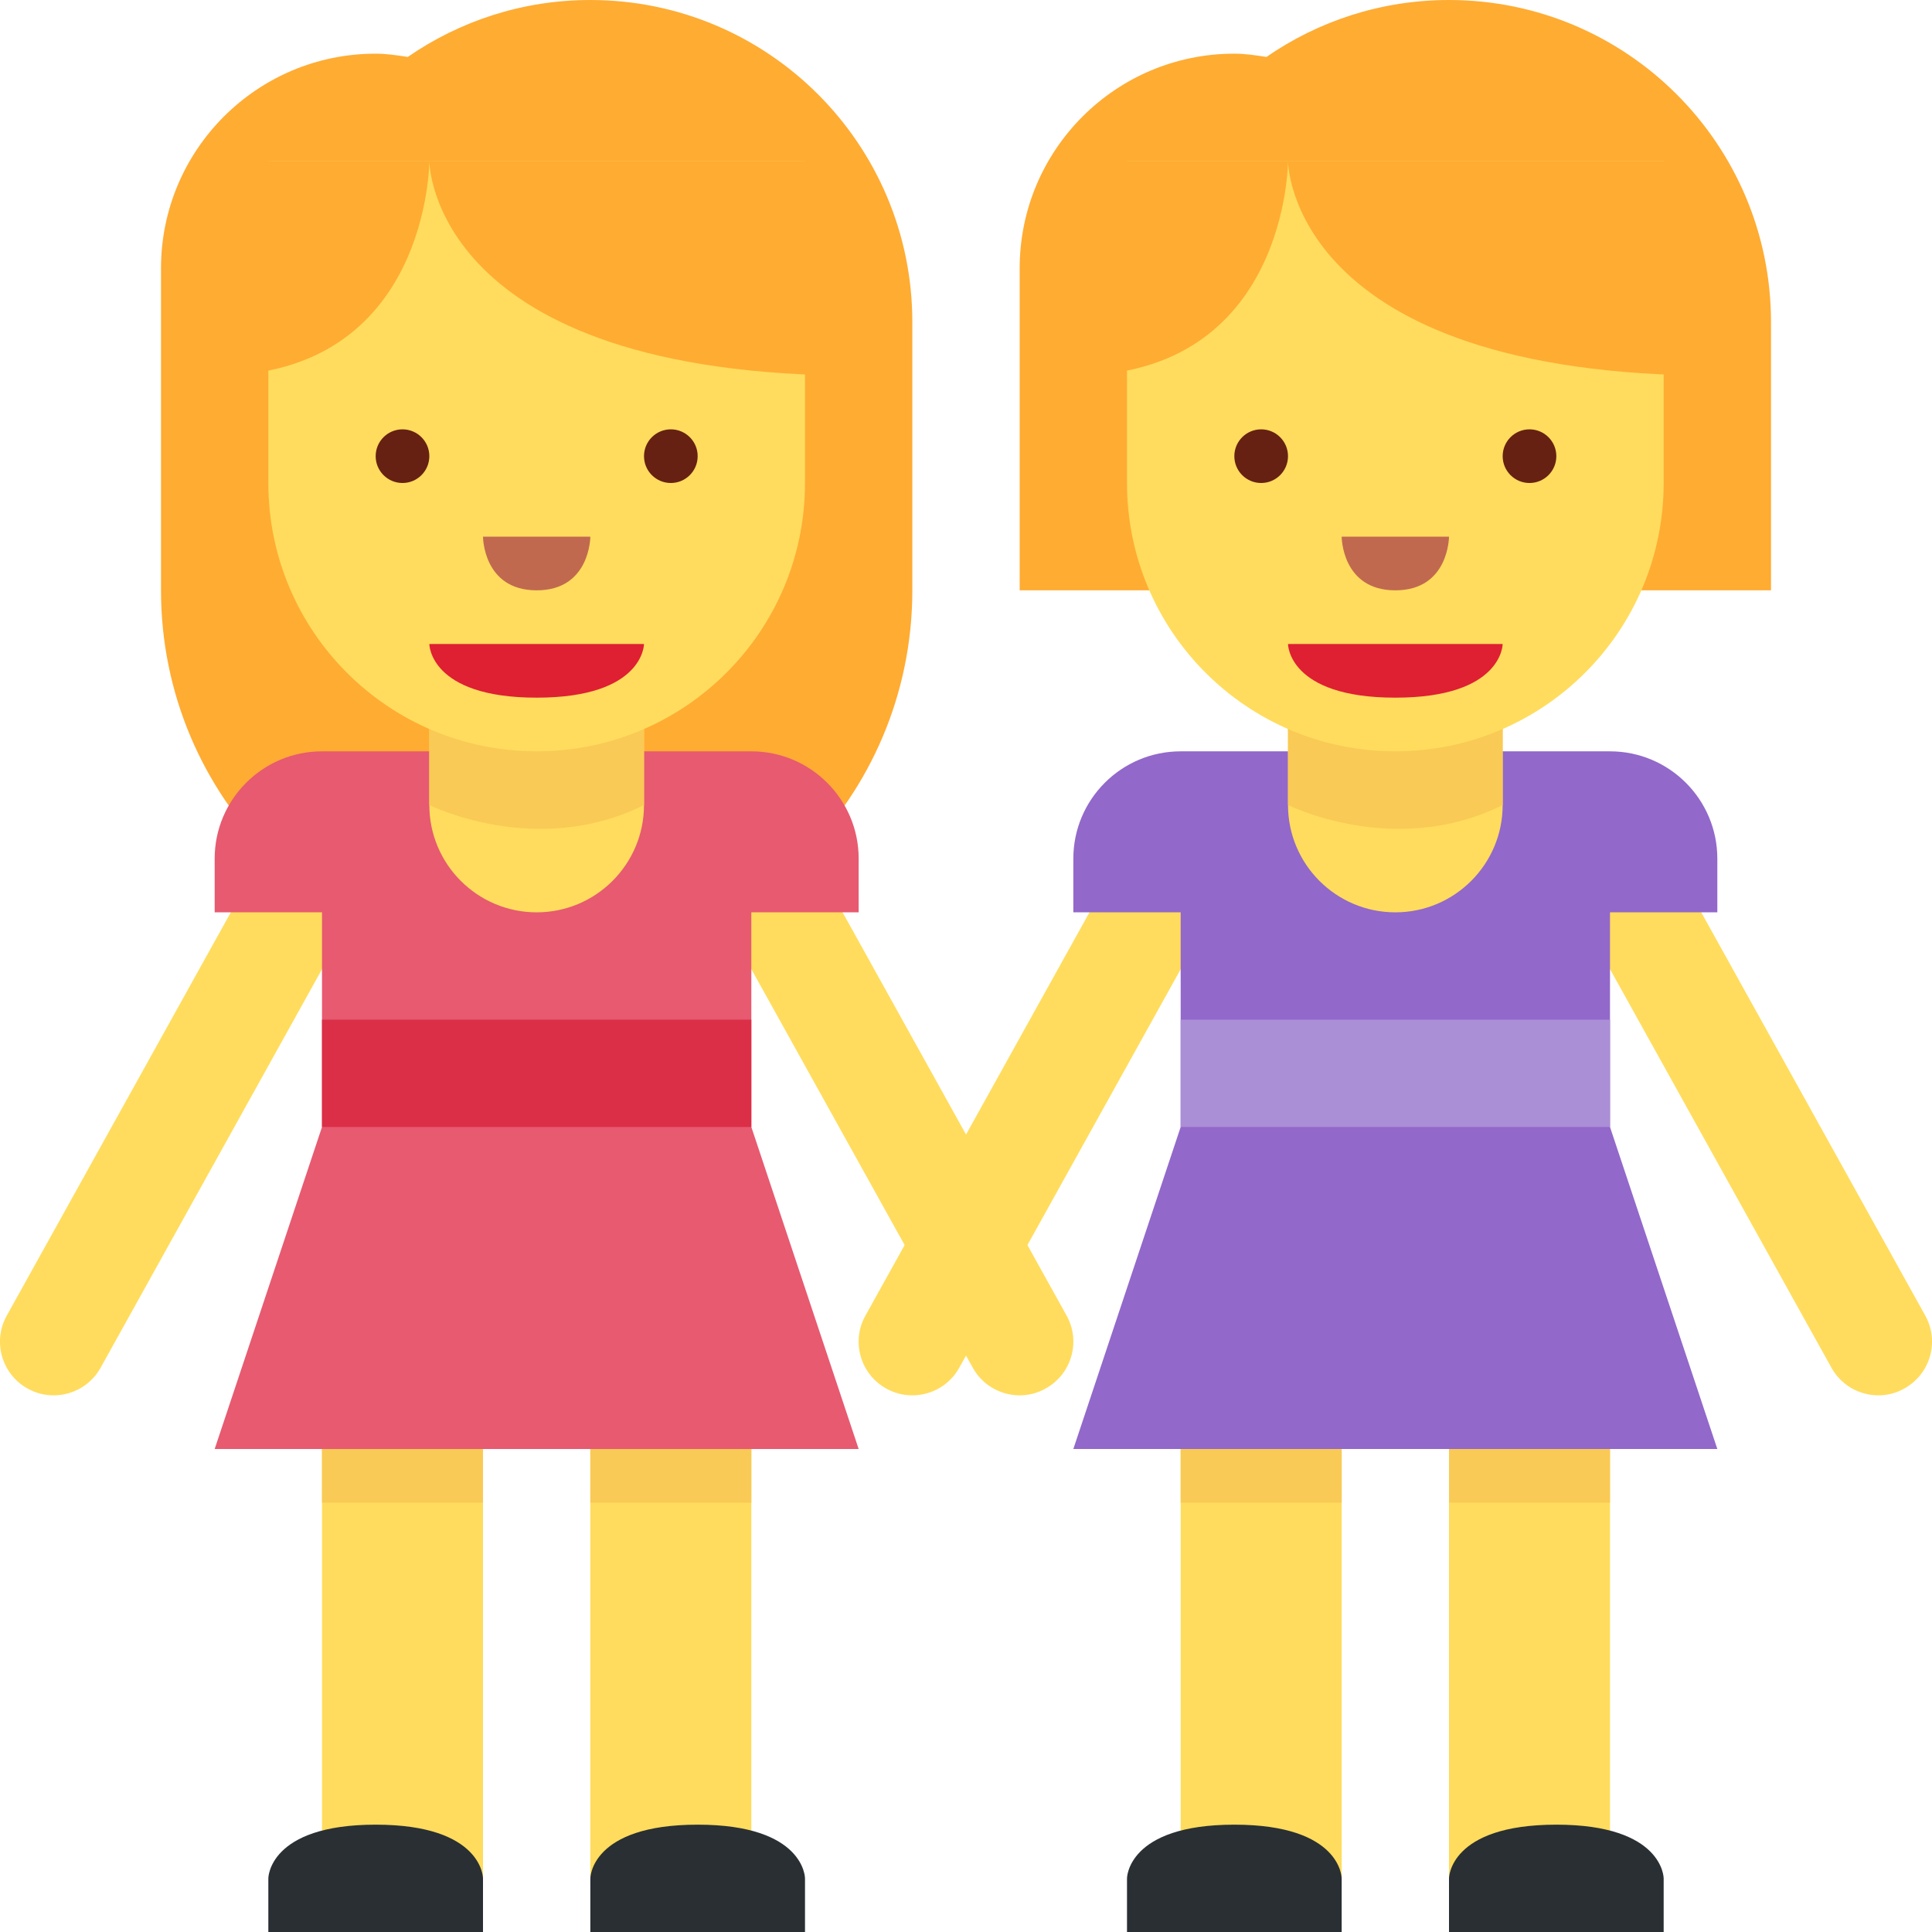
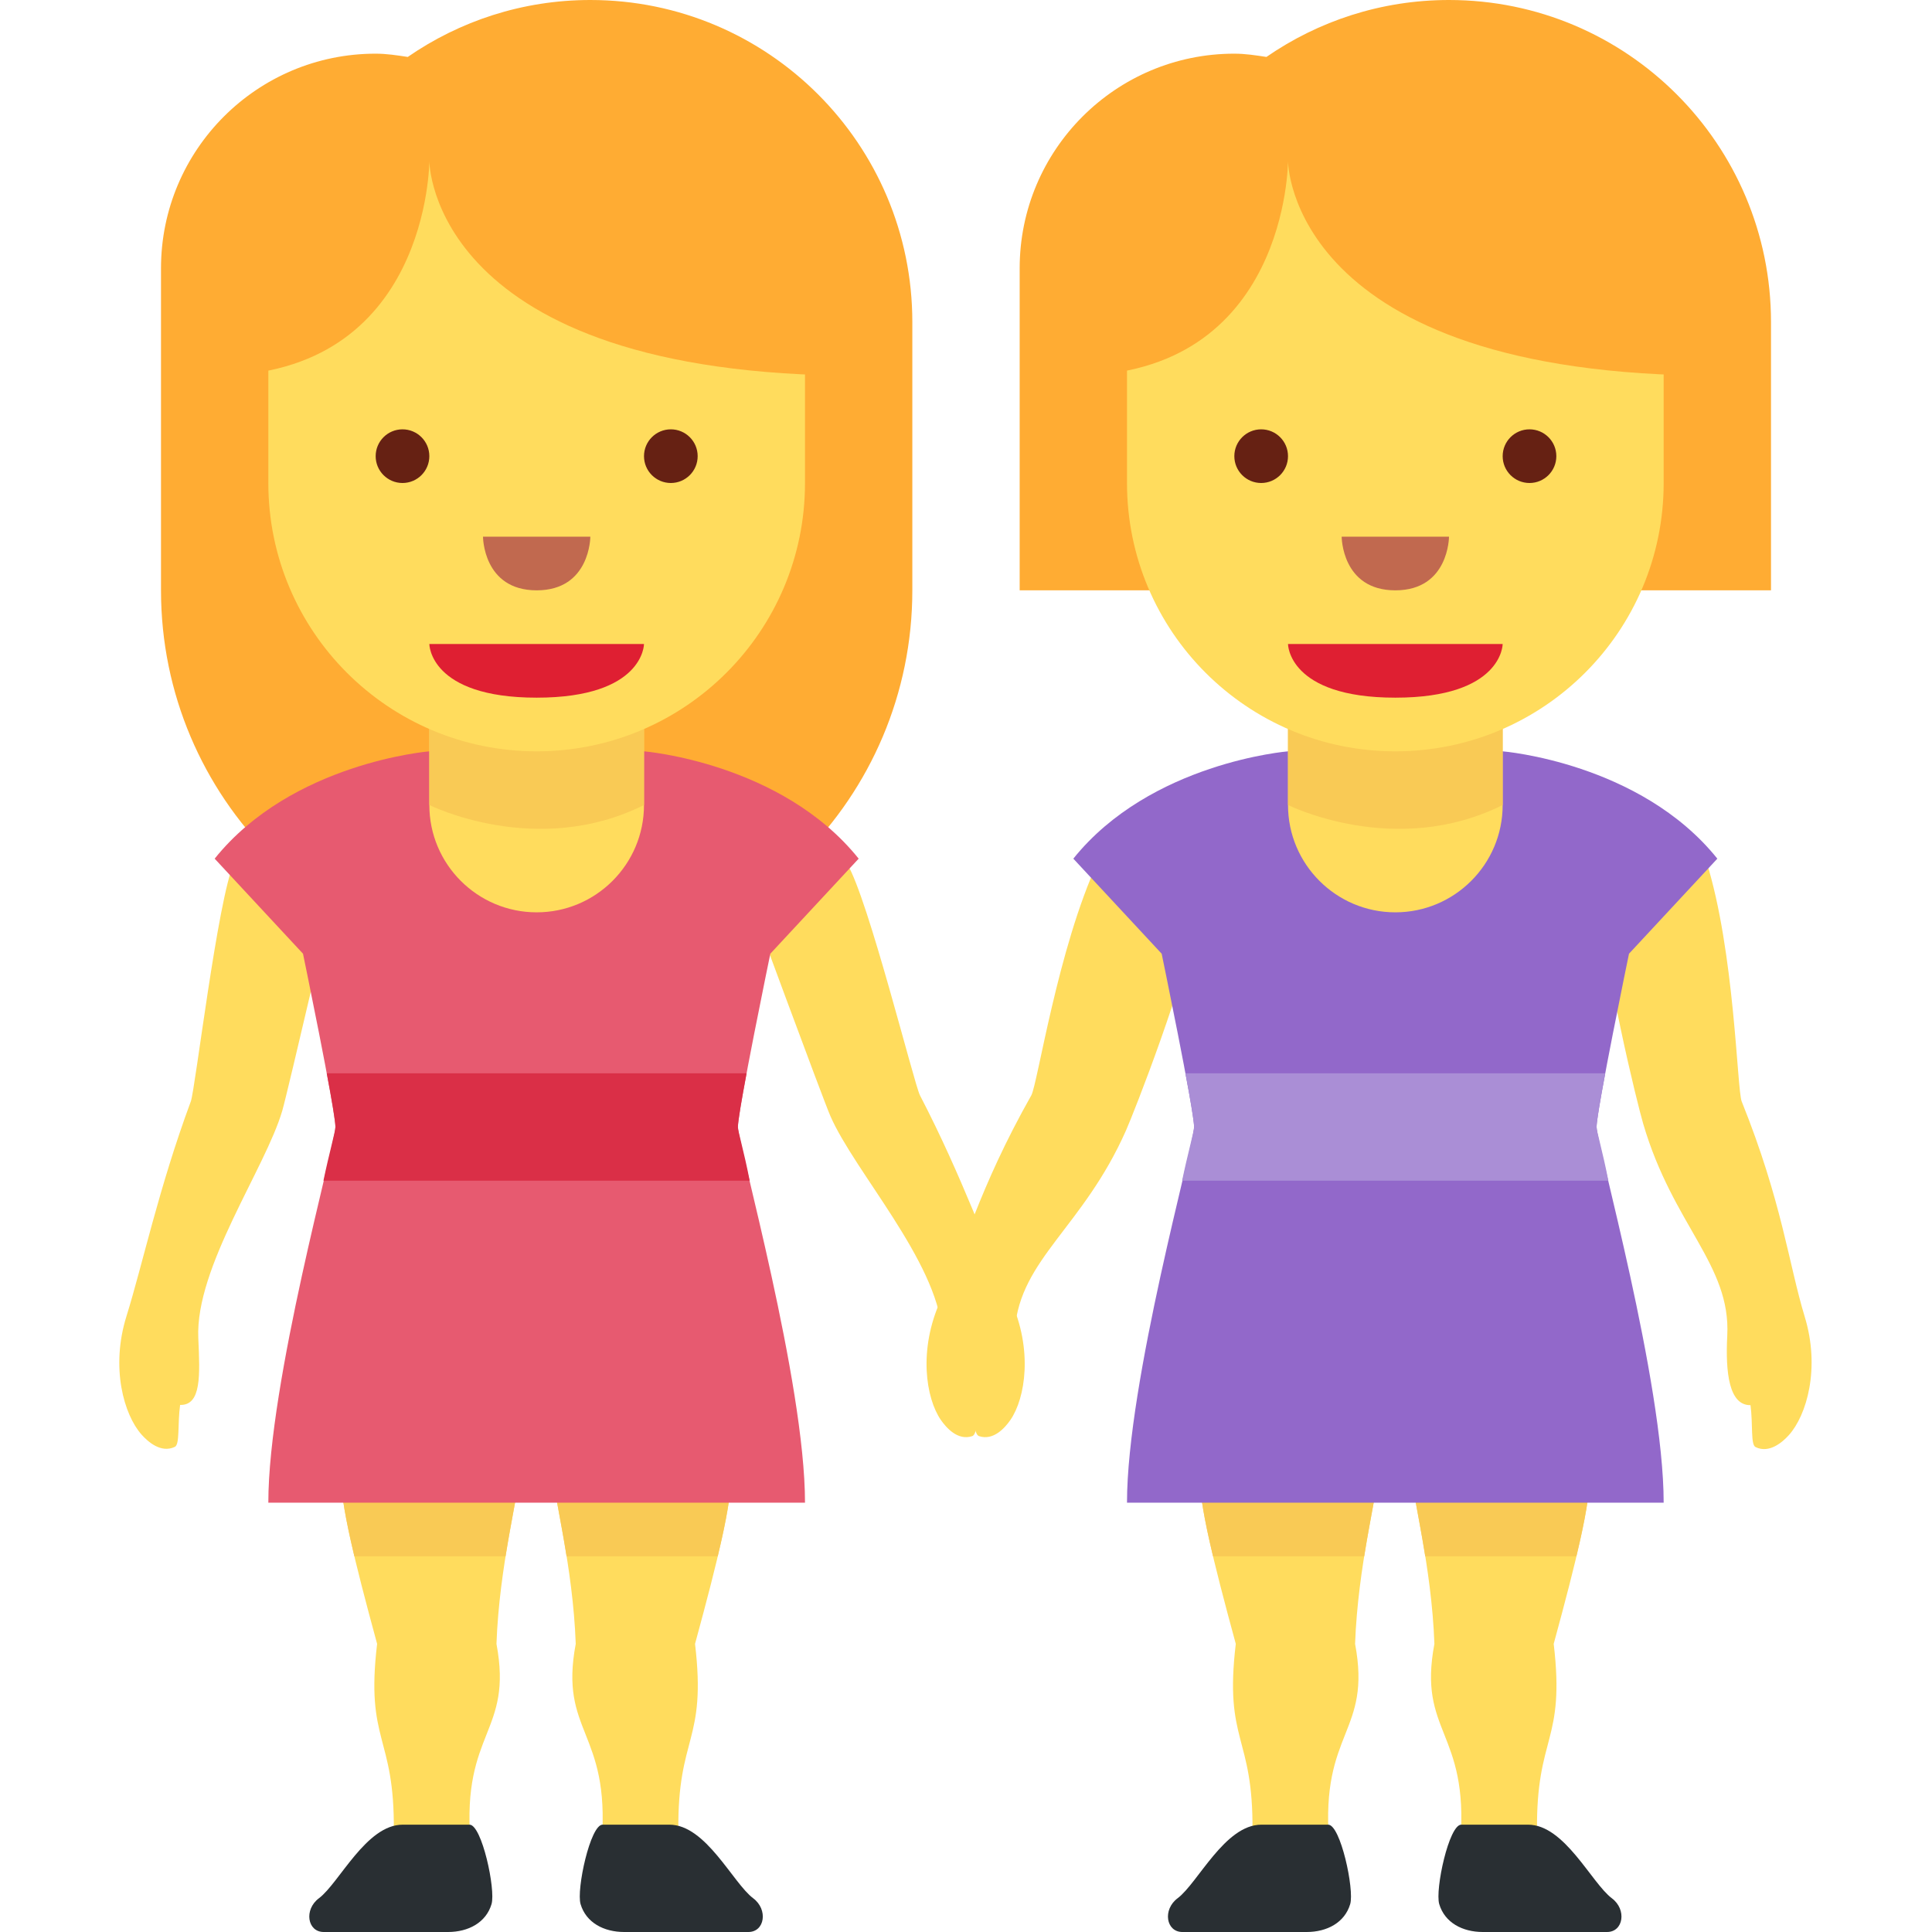
<svg xmlns="http://www.w3.org/2000/svg" viewBox="0 0 36 36">
  <path fill="#FFAC33" d="M11 0C9.736 0 8.565.393 7.598 1.061 7.401 1.031 7.205 1 7 1 4.791 1 3 2.791 3 5v6c0 3.866 3.134 7 7 7s7-3.134 7-7V6.001C17 2.687 14.314 0 11 0z" />
-   <path fill="#FFDC5D" d="M6 27h3v8H6zm5 0h3v8h-3z" />
-   <path fill="#F9CA55" d="M6 27h3v1H6zm5 0h3v1h-3z" />
-   <path fill="#292F33" d="M5 36v-1s0-1 2-1 2 1 2 1v1H5zm6 0v-1s0-1 2-1 2 1 2 1v1h-4z" />
-   <path fill="#FFDC5D" d="M.999 26c-.164 0-.331-.04-.485-.126-.482-.269-.657-.877-.388-1.359l5-9c.268-.483.876-.657 1.36-.388.482.268.657.877.388 1.36l-5 9c-.183.328-.523.513-.875.513zm18.002 0c-.352 0-.692-.185-.875-.515l-5-9c-.269-.483-.094-1.092.388-1.36.483-.269 1.092-.094 1.36.388l5 9c.269.483.095 1.091-.389 1.359-.153.088-.32.128-.484.128z" />
-   <path fill="#E75A70" d="M4 27h12l-2-6v-4h2v-1c0-1.104-.896-2-2-2H6c-1.104 0-2 .896-2 2v1h2v4l-2 6z" />
-   <path fill="#DA2F47" d="M6 19h8v2H6z" />
+   <path fill="#FFDC5D" d="M11.213 34.309c-.052.682 1.849.953 2.129.791.299-.173-.698-.623-.702-.977-.019-1.797.53-1.648.311-3.492.443-1.625.672-2.592.672-3.131 0-1.25-3.312-.766-3.312 0 0 .344.365 1.681.417 3.131-.313 1.659.641 1.615.485 3.678zm-2.448 0c.052.682-1.849.953-2.129.791-.299-.173.698-.623.702-.977.019-1.797-.53-1.648-.311-3.492-.443-1.625-.672-2.592-.672-3.131 0-1.25 3.313-.766 3.313 0 0 .344-.365 1.681-.417 3.131.311 1.659-.642 1.615-.486 3.678z" />
+   <path fill="#F9CA55" d="M10.311 27.5c0 .206.13.771.246 1.5h2.817c.164-.689.249-1.175.249-1.5 0-1.25-3.312-.766-3.312 0zm-3.957 0c0 .325.085.811.249 1.5H9.42c.116-.729.247-1.294.247-1.5 0-.766-3.313-1.25-3.313 0z" />
+   <path fill="#FFDC5D" d="M3.258 26.96c-.258.124-.503-.097-.619-.227-.328-.367-.583-1.246-.282-2.209.303-.973.6-2.384 1.199-4.002.081-.22.499-3.764.805-4.445.197-.437 1.28-.896 1.81-.807.529.089.246.651.105 1.13 0 0-.916 3.953-1.016 4.296-.316 1.079-1.624 2.918-1.565 4.237.031.692.06 1.255-.339 1.246-.049.362-.003.735-.098.781zm14.984-.2c.271.091.487-.159.586-.302.279-.405.422-1.309.004-2.227-.423-.927-.894-2.29-1.69-3.821-.108-.208-.966-3.672-1.355-4.309-.25-.409-1.382-.729-1.897-.574-.513.154-.162.676.037 1.134 0 0 1.403 3.807 1.546 4.135.449 1.031 1.977 2.691 2.082 4.008.056.69.097 1.253.492 1.194.094.353.095.729.195.762z" />
+   <path fill="#292F33" d="M13.945 36c.305 0 .372-.418.089-.629-.379-.285-.88-1.371-1.561-1.371h-1.245c-.229 0-.49 1.209-.41 1.48.102.345.433.52.812.52h2.315zm-7.913 0c-.305 0-.372-.418-.089-.629.379-.285.88-1.371 1.561-1.371h1.245c.229 0 .49 1.209.41 1.48-.102.345-.433.52-.811.52H6.032z" />
+   <path fill="#E75A70" d="M14.354 17.771L16 16c-1.438-1.792-4-2-4-2H8s-2.562.208-4 2l1.646 1.771S6.25 20.688 6.25 21 5 25.75 5 28h10c0-2.25-1.25-6.688-1.25-7s.604-3.229.604-3.229z" />
+   <path fill="#DA2F47" d="M13.75 21c0-.106.07-.512.161-1H6.089c.092.488.161.894.161 1 0 .083-.122.509-.223 1h7.942c-.108-.558-.219-.917-.219-1z" />
  <path fill="#FFDC5D" d="M8 11v4c0 1.104.896 2 2 2s2-.896 2-2v-4H8z" />
  <path fill="#F9CA55" d="M12 11l-4 .019V15s2 1 4 0v-4z" />
  <path fill="#FFDC5D" d="M15 3H5v6c0 2.762 2.238 5 5 5s5-2.237 5-5V3z" />
-   <path fill="#FFAC33" d="M8 3s0 4 8 4V3H8zm0 0s0 4-4 4V3h4z" />
+   <path fill="#FFAC33" d="M15 2H5L4 7c4 0 4-4 4-4s0 4 8 4l-1-5z" />
  <path fill="#DF1F32" d="M12 12H8s0 1 2 1 2-1 2-1z" />
  <circle fill="#662113" cx="7.5" cy="8.5" r=".5" />
  <circle fill="#662113" cx="12.5" cy="8.5" r=".5" />
  <path fill="#C1694F" d="M9 10h2s0 1-1 1-1-1-1-1z" />
-   <path fill="#FFAC33" d="M33 6.001C33 2.687 30.313 0 27 0c-1.264 0-2.435.393-3.402 1.061C23.401 1.031 23.205 1 23 1c-2.209 0-4 1.791-4 4v6h4.685c.949.631 2.088 1 3.315 1 1.226 0 2.364-.369 3.315-1H33V6.001z" />
-   <path fill="#FFDC5D" d="M22 27h3v8h-3zm5 0h3v8h-3z" />
-   <path fill="#F9CA55" d="M22 27h3v1h-3zm5 0h3v1h-3z" />
-   <path fill="#292F33" d="M21 36v-1s0-1 2-1 2 1 2 1v1h-4zm6 0v-1s0-1 2-1 2 1 2 1v1h-4z" />
-   <path fill="#FFDC5D" d="M16.999 26c-.164 0-.331-.04-.485-.126-.483-.269-.657-.877-.388-1.359l5-9c.268-.483.878-.657 1.359-.388.483.268.657.877.389 1.36l-5 9c-.183.328-.523.513-.875.513zm18.002 0c-.352 0-.692-.185-.875-.515l-5-9c-.269-.483-.095-1.092.389-1.36.483-.269 1.092-.094 1.359.388l5 9c.269.483.095 1.091-.389 1.359-.153.088-.32.128-.484.128z" />
-   <path fill="#9268CA" d="M32 17v-1c0-1.104-.896-2-2-2h-8c-1.104 0-2 .896-2 2v1h2v4l-2 6h12l-2-6v-4h2z" />
-   <path fill="#AA8ED6" d="M22 19h8v2h-8z" />
+   <path fill="#FFAC33" d="M33 6.001C33 2.687 30.313 0 27 0c-1.264 0-2.435.393-3.402 1.061C23.401 1.031 23.205 1 23 1c-2.209 0-4 1.791-4 4v6h14V6.001z" />
+   <path fill="#FFDC5D" d="M27.213 34.309c-.052.682 1.849.953 2.129.791.299-.173-.698-.623-.702-.977-.019-1.797.53-1.648.311-3.492.443-1.625.672-2.592.672-3.131 0-1.25-3.312-.766-3.312 0 0 .344.365 1.681.417 3.131-.313 1.659.641 1.615.485 3.678zm-2.448 0c.052.682-1.849.953-2.129.791-.299-.173.698-.623.702-.977.019-1.797-.53-1.648-.311-3.492-.443-1.625-.672-2.592-.672-3.131 0-1.25 3.312-.766 3.312 0 0 .344-.365 1.681-.417 3.131.312 1.659-.642 1.615-.485 3.678z" />
+   <path fill="#F9CA55" d="M26.311 27.5c0 .206.13.771.246 1.5h2.817c.164-.689.249-1.175.249-1.5 0-1.25-3.312-.766-3.312 0zm-3.957 0c0 .325.085.811.249 1.5h2.817c.116-.729.247-1.294.247-1.5 0-.766-3.313-1.25-3.313 0z" />
+   <path fill="#FFDC5D" d="M18.117 26.76c-.271.091-.487-.159-.586-.302-.279-.405-.422-1.309-.004-2.227.423-.927.702-2.072 1.69-3.821.115-.204.494-2.746 1.242-4.354.202-.435 1.495-.685 2.009-.529.513.154-.005.98-.037 1.134-.344 1.651-1.305 4.077-1.45 4.404-.8 1.806-1.965 2.389-2.071 3.706-.056.69-.205 1.286-.6 1.228-.092.352-.094.728-.193.761zm14.595.204c.257.126.504-.094.62-.222.33-.365.591-1.242.296-2.208-.297-.975-.424-2.146-1.174-4.01-.088-.217-.129-2.787-.66-4.479-.143-.458-1.392-.875-1.922-.789-.529.086-.124.972-.112 1.129.124 1.682.758 4.213.859 4.556.556 1.895 1.634 2.626 1.566 3.946-.036.692.034 1.302.433 1.296.048.363 0 .735.094.781z" />
+   <path fill="#292F33" d="M29.945 36c.305 0 .372-.418.089-.629-.379-.285-.88-1.371-1.561-1.371h-1.245c-.229 0-.49 1.209-.41 1.48.102.345.433.52.812.52h2.315zm-7.913 0c-.305 0-.372-.418-.089-.629.379-.285.88-1.371 1.561-1.371h1.245c.229 0 .49 1.209.41 1.48-.102.345-.433.52-.811.52h-2.316z" />
+   <path fill="#9268CA" d="M30.354 17.771L32 16c-1.438-1.792-4-2-4-2h-4s-2.562.208-4 2l1.646 1.771s.604 2.917.604 3.229S21 25.75 21 28h10c0-2.25-1.25-6.688-1.25-7s.604-3.229.604-3.229z" />
+   <path fill="#AA8ED6" d="M29.75 21c0-.106.07-.512.161-1h-7.822c.092.488.161.894.161 1 0 .083-.122.509-.223 1h7.942c-.108-.558-.219-.917-.219-1z" />
  <path fill="#FFDC5D" d="M24 11v4c0 1.104.896 2 2 2s2-.896 2-2v-4h-4z" />
  <path fill="#F9CA55" d="M28 11l-4 .019V15s2 1 4 0v-4z" />
  <path fill="#FFDC5D" d="M31 3H21v6c0 2.762 2.238 5 5 5s5-2.237 5-5V3z" />
-   <path fill="#FFAC33" d="M24 3s0 4 8 4V3h-8zm0 0s0 4-4 4V3h4z" />
+   <path fill="#FFAC33" d="M31 2H21l-1 5c4 0 4-4 4-4s0 4 8 4l-1-5z" />
  <path fill="#DF1F32" d="M28 12h-4s0 1 2 1 2-1 2-1z" />
  <circle fill="#662113" cx="23.5" cy="8.5" r=".5" />
  <circle fill="#662113" cx="28.5" cy="8.5" r=".5" />
  <path fill="#C1694F" d="M25 10h2s0 1-1 1-1-1-1-1z" />
</svg>
